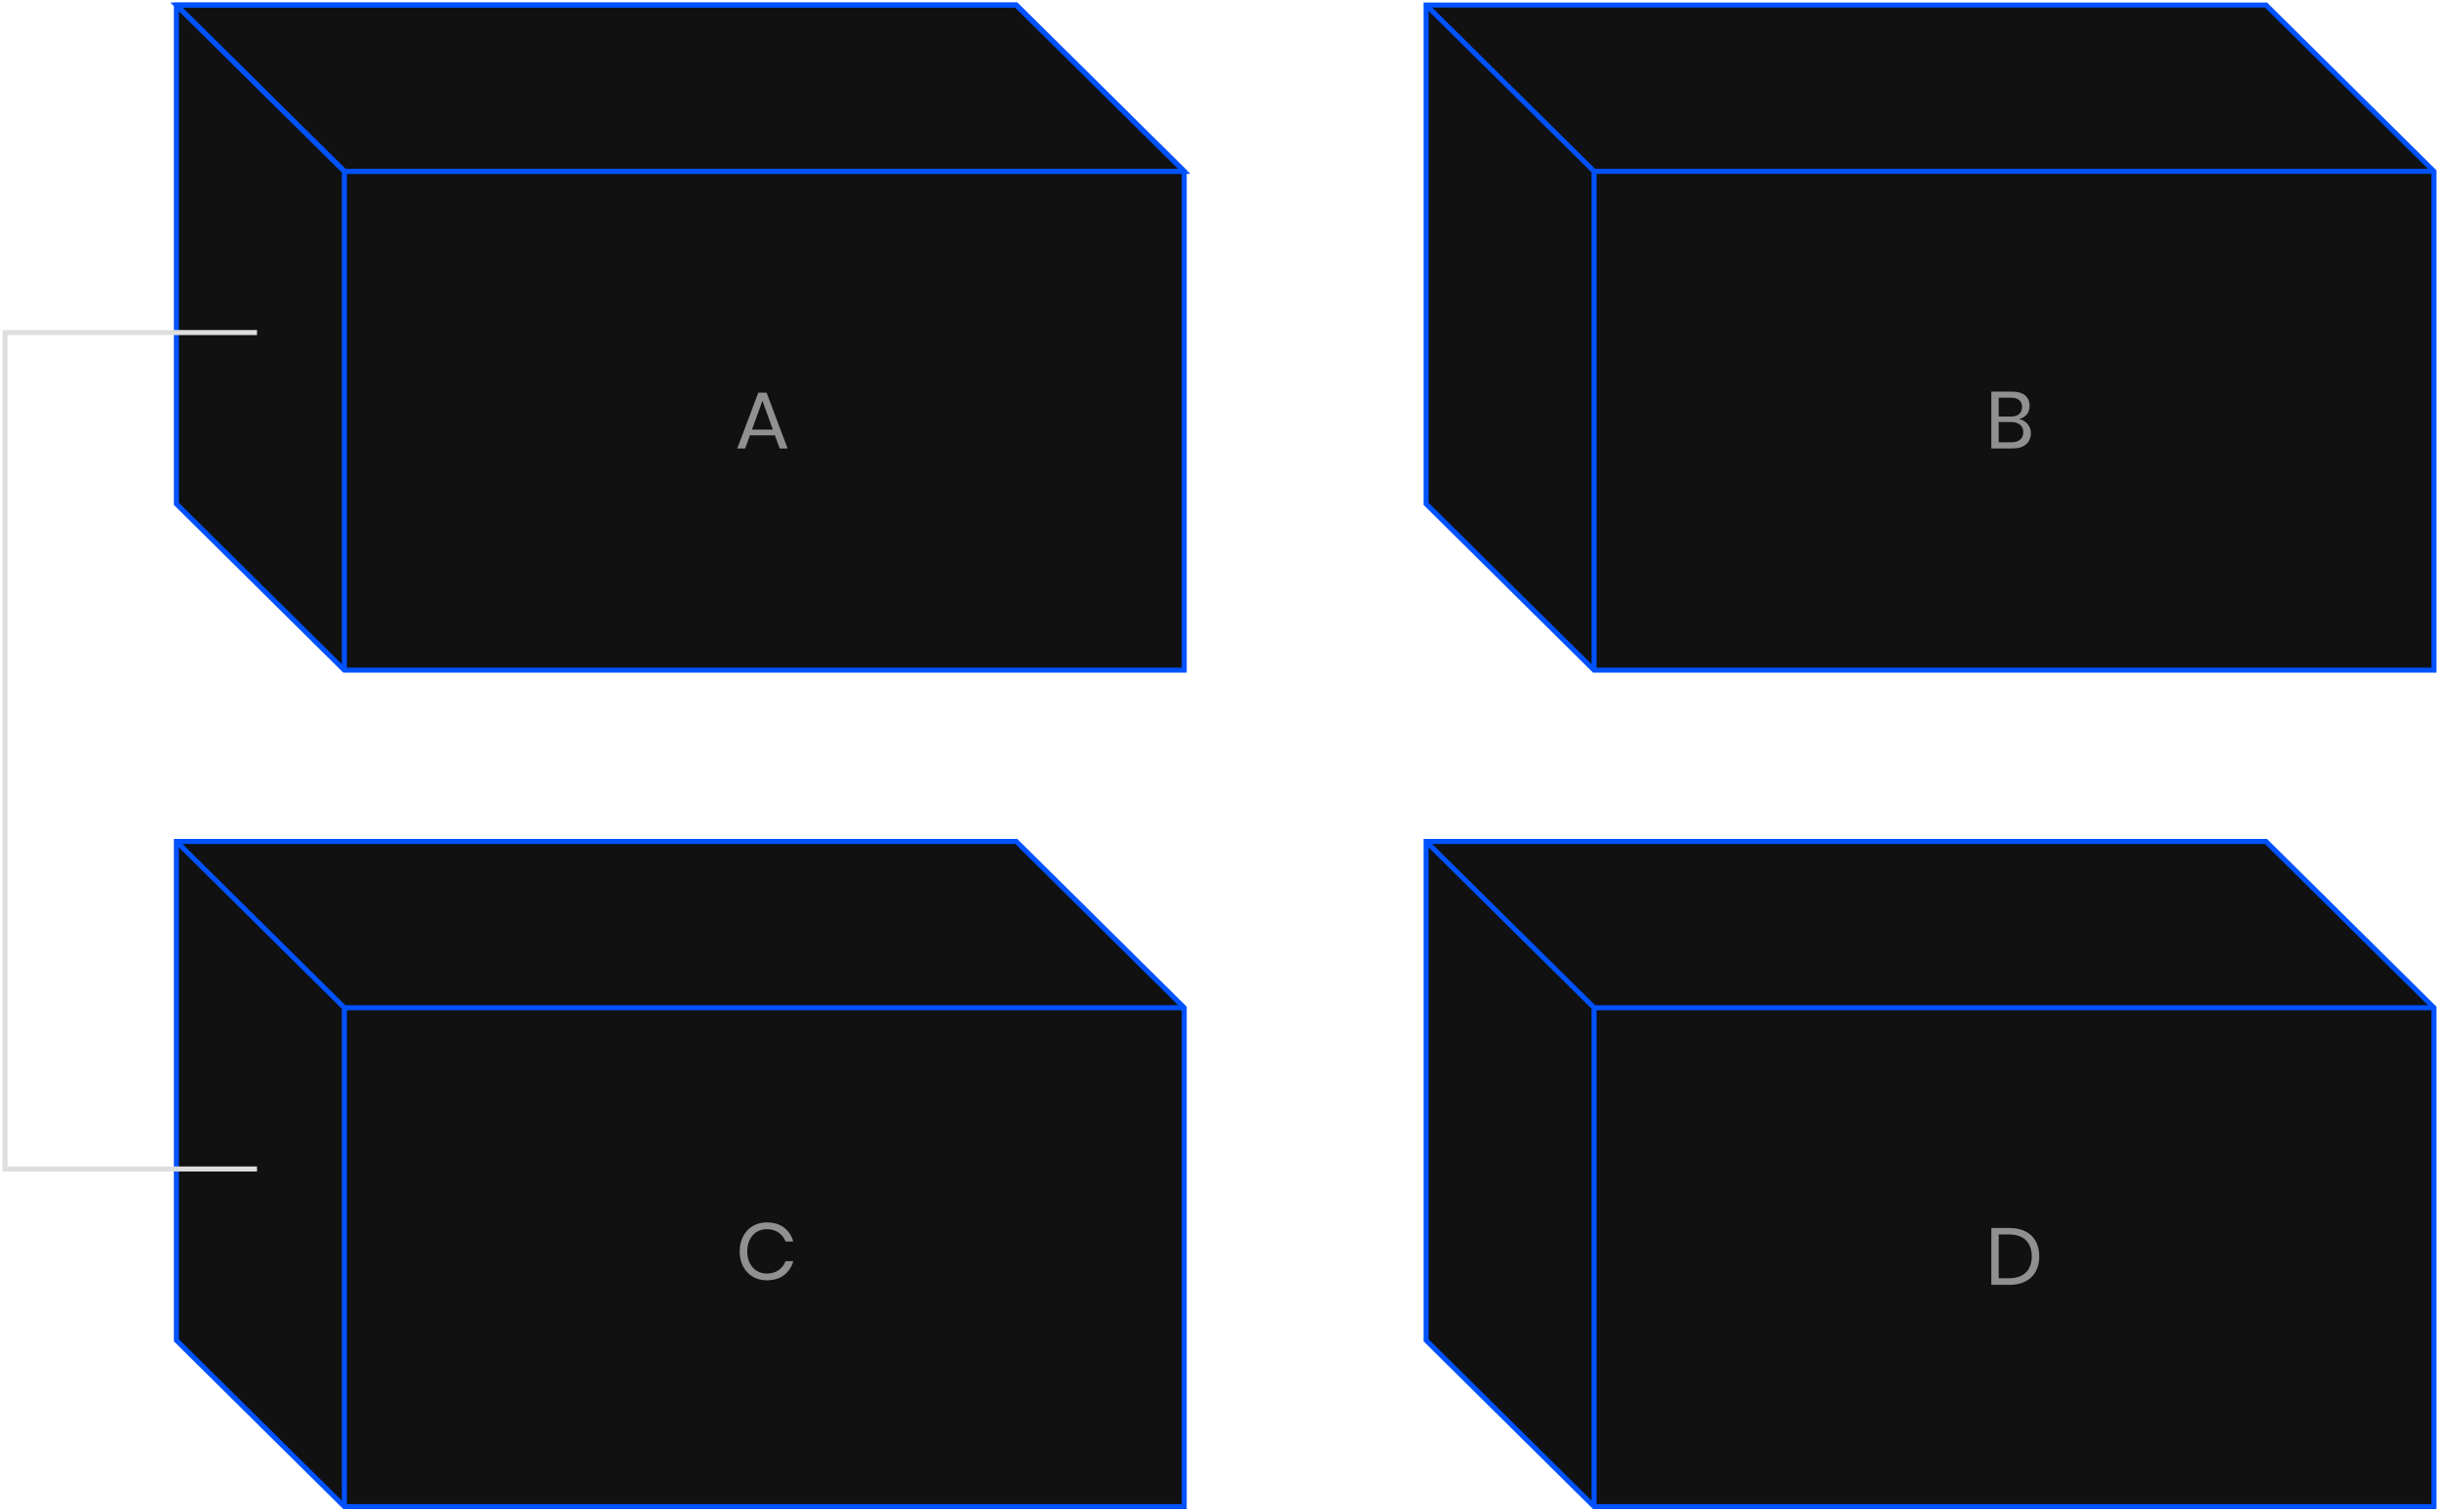
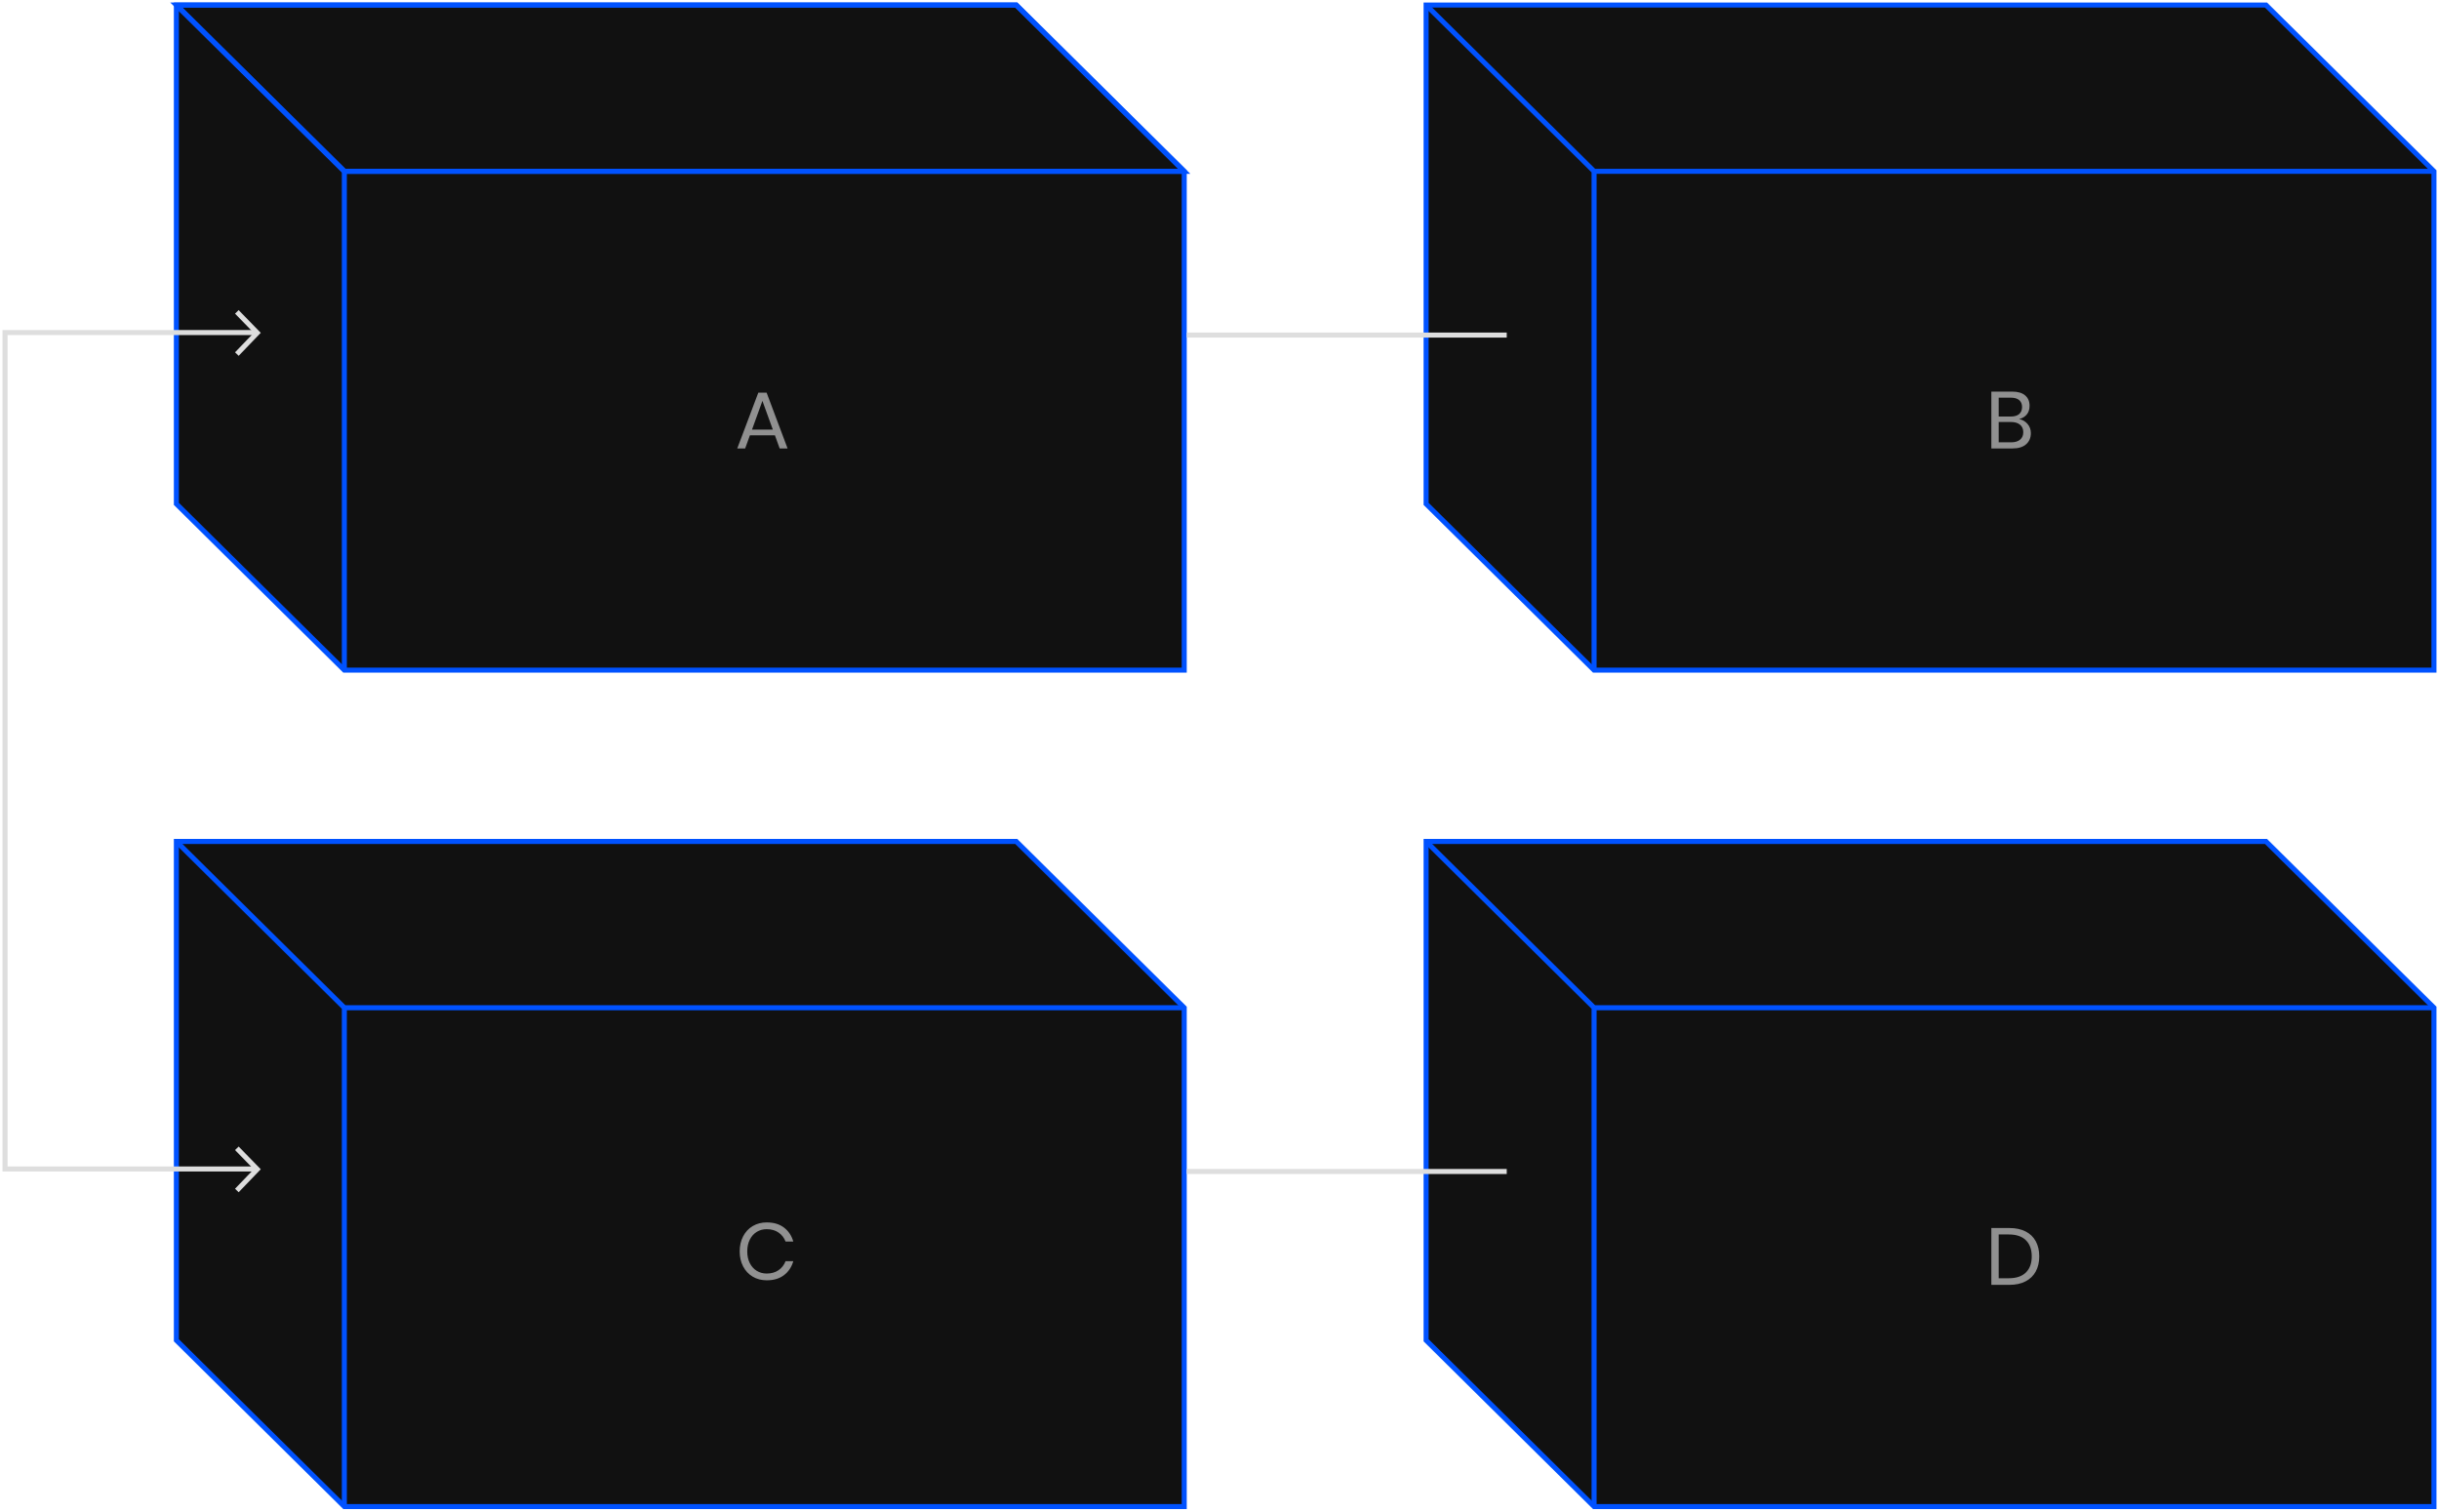
<svg xmlns="http://www.w3.org/2000/svg" width="484px" height="300px" viewBox="0 0 484 300" version="1.1">
  <g id="Desktop-Design" stroke="none" stroke-width="1" fill="none" fill-rule="evenodd">
    <g id="ARSData_Solutions_v2@2x" transform="translate(-745, -4347)">
      <g id="Data-Processing" transform="translate(746, 4348)">
        <polygon id="Path" stroke="#0052FF" fill="#111111" points="34 0 200.667 0 234 33 234 132 67.333 132 34 99" />
        <path d="M152.776,85.392 L147.816,85.392 L146.872,88 L145.304,88 L149.48,76.928 L151.128,76.928 L155.288,88 L153.72,88 L152.776,85.392 Z M152.36,84.256 L150.296,78.56 L148.232,84.256 L152.36,84.256 Z" id="A" fill="#909090" />
        <polygon id="Path" stroke="#0052FF" points="34 0 200.667 0 234 33 67.333 33" />
        <polygon id="Path" points="34 0 67 33 67 132 34 99" />
        <path d="M67.333,132 L67.333,33 L34,0 M67.333,33 L234,33" id="Shape" stroke="#0052FF" />
        <g id="Group" transform="translate(140, 71)">
          <g />
        </g>
        <polygon id="Path" stroke="#0052FF" fill="#111111" points="282 0 448.667 0 482 33 482 132 315.333 132 282 99" />
        <polygon id="Path" points="282 0 448.667 0 482 33 315.333 33" />
        <polygon id="Path" points="282 0 315 33 315 132 282 99" />
        <path d="M315.333,132 L315.333,33 L282,0 M315.333,33 L482,33" id="Shape" stroke="#0052FF" />
        <g id="Group" transform="translate(389, 71)">
          <g />
        </g>
        <polygon id="Path" stroke="#0052FF" fill="#111111" points="34 166 200.667 166 234 199 234 298 67.333 298 34 265" />
        <polygon id="Path" points="34 166 200.667 166 234 199 67.333 199" />
        <polygon id="Path" points="34 166 67 199 67 298 34 265" />
        <path d="M67.333,298 L67.333,199 L34,166 M67.333,199 L234,199" id="Shape" stroke="#0052FF" />
        <g id="Group" transform="translate(140, 237)">
          <g />
        </g>
        <polygon id="Path" stroke="#0052FF" fill="#111111" points="282 166 448.667 166 482 199 482 298 315.333 298 282 265" />
        <path d="M151.16,241.608 C152.536,241.608 153.672,241.947 154.568,242.624 C155.464,243.301 156.083,244.227 156.424,245.4 L154.888,245.4 C154.6,244.653 154.136,244.059 153.496,243.616 C152.856,243.173 152.072,242.952 151.144,242.952 C150.408,242.952 149.749,243.131 149.168,243.488 C148.587,243.845 148.128,244.357 147.792,245.024 C147.456,245.691 147.288,246.472 147.288,247.368 C147.288,248.253 147.456,249.027 147.792,249.688 C148.128,250.349 148.587,250.859 149.168,251.216 C149.749,251.573 150.408,251.752 151.144,251.752 C152.072,251.752 152.856,251.531 153.496,251.088 C154.136,250.645 154.6,250.051 154.888,249.304 L156.424,249.304 C156.083,250.477 155.464,251.403 154.568,252.08 C153.672,252.757 152.536,253.096 151.16,253.096 C150.104,253.096 149.171,252.853 148.36,252.368 C147.549,251.883 146.917,251.205 146.464,250.336 C146.011,249.467 145.784,248.477 145.784,247.368 C145.784,246.248 146.011,245.251 146.464,244.376 C146.917,243.501 147.549,242.821 148.36,242.336 C149.171,241.851 150.104,241.608 151.16,241.608 Z" id="C" fill="#909090" />
        <polygon id="Path" points="282 166 448.667 166 482 199 315.333 199" />
        <polygon id="Path" points="282 166 315 199 315 298 282 265" />
        <path d="M315.333,298 L315.333,199 L282,166 M315.333,199 L482,199" id="Shape" stroke="#0052FF" />
        <g id="Group" transform="translate(389, 237)">
          <g />
        </g>
        <path d="M399.672,82.16 C400.365,82.309 400.928,82.64 401.36,83.152 C401.792,83.664 402.008,84.267 402.008,84.96 C402.008,85.877 401.696,86.613 401.072,87.168 C400.448,87.723 399.544,88 398.36,88 L394.168,88 L394.168,76.72 L398.296,76.72 C399.427,76.72 400.285,76.971 400.872,77.472 C401.459,77.973 401.752,78.661 401.752,79.536 C401.752,80.261 401.557,80.848 401.168,81.296 C400.779,81.744 400.28,82.032 399.672,82.16 Z M395.624,81.664 L398.056,81.664 C398.771,81.664 399.317,81.499 399.696,81.168 C400.075,80.837 400.264,80.373 400.264,79.776 C400.264,79.2 400.077,78.747 399.704,78.416 C399.331,78.085 398.76,77.92 397.992,77.92 L395.624,77.92 L395.624,81.664 Z M398.088,86.784 C398.856,86.784 399.451,86.608 399.872,86.256 C400.293,85.904 400.504,85.408 400.504,84.768 C400.504,84.139 400.288,83.645 399.856,83.288 C399.424,82.931 398.824,82.752 398.056,82.752 L395.624,82.752 L395.624,86.784 L398.088,86.784 Z" id="B" fill="#909090" />
        <path d="M403.672,248.352 C403.672,249.493 403.443,250.488 402.984,251.336 C402.525,252.184 401.851,252.84 400.96,253.304 C400.069,253.768 399,254 397.752,254 L394.168,254 L394.168,242.72 L397.752,242.72 C399,242.72 400.069,242.947 400.96,243.4 C401.851,243.853 402.525,244.504 402.984,245.352 C403.443,246.2 403.672,247.2 403.672,248.352 Z M397.64,252.688 C399.112,252.688 400.237,252.309 401.016,251.552 C401.795,250.795 402.184,249.728 402.184,248.352 C402.184,246.976 401.797,245.907 401.024,245.144 C400.251,244.381 399.123,244 397.64,244 L395.624,244 L395.624,252.688 L397.64,252.688 Z" id="D" fill="#909090" />
-         <polyline id="Path" stroke="#DEDEDE" points="50 65 0 65 0 231 50 231" />
+         <g id="Group-7" transform="translate(0, 60)" stroke="#DEDEDE">
+           <polyline id="Path" points="50 5 0 5 0 171 50 171" />
+           <polyline id="Path-21" points="46 175.271 50.051 171.057 46 166.9" />
+           <polyline id="Path-21" points="46 9.271 50.051 5.057 46 0.9" />
+         </g>
+         <polygon id="Rectangle" fill="#DEDEDE" points="234.521 65 298 65 298 66 234.521 66" />
+         <polygon id="Rectangle" fill="#DEDEDE" points="234.516 231 298 231 298 232 234.516 232" />
      </g>
    </g>
  </g>
</svg>
